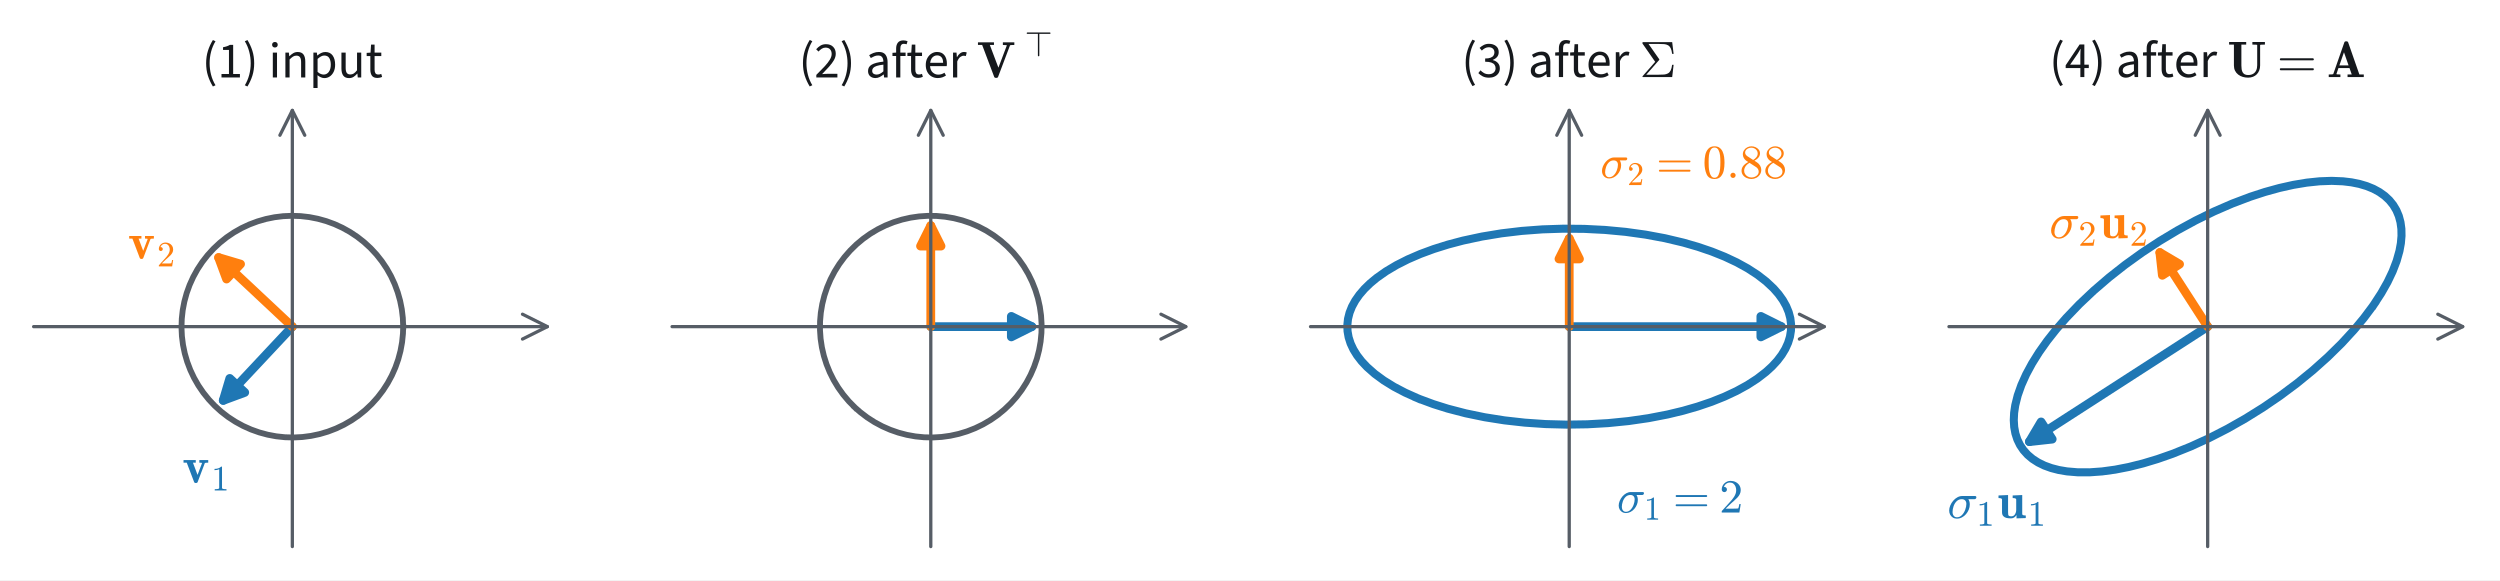
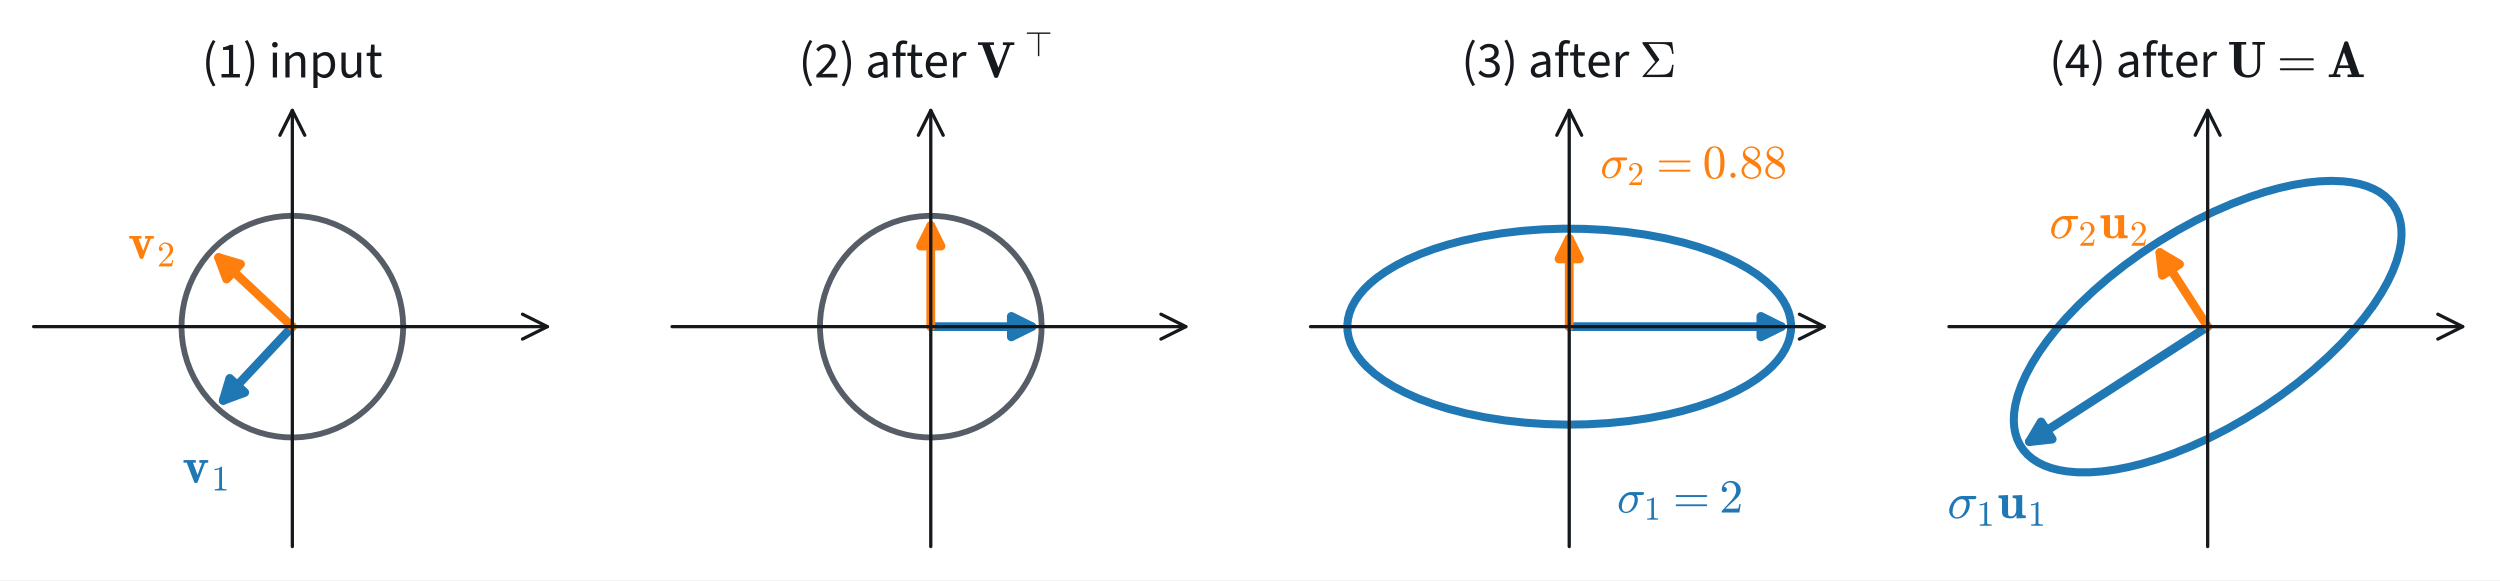
<svg xmlns="http://www.w3.org/2000/svg" xmlns:xlink="http://www.w3.org/1999/xlink" width="684pt" height="158.737pt" viewBox="0 0 684 158.737" version="1.1">
  <defs>
    <style type="text/css">*{stroke-linejoin: round; stroke-linecap: butt}</style>
  </defs>
  <g id="figure_1">
    <g id="patch_1">
      <path d="M 0 158.737  L 684 158.737  L 684 0  L 0 0  z " style="fill: #ffffff" />
    </g>
    <g id="axes_1">
      <g id="line2d_1">
        <path d="M 110.309 89.368  L 110.215 86.983  L 109.933 84.613  L 109.467 82.272  L 108.817 79.974  L 107.989 77.736  L 106.987 75.569  L 105.818 73.488  L 104.489 71.505  L 103.008 69.632  L 101.384 67.883  L 99.628 66.266  L 97.75 64.792  L 95.762 63.471  L 93.676 62.31  L 91.505 61.317  L 89.263 60.497  L 86.963 59.857  L 84.62 59.399  L 82.249 59.127  L 79.863 59.043  L 77.478 59.146  L 75.109 59.437  L 72.77 59.913  L 70.475 60.571  L 68.24 61.408  L 66.077 62.419  L 64 63.596  L 62.022 64.933  L 60.156 66.421  L 58.413 68.052  L 56.803 69.814  L 55.336 71.698  L 54.023 73.691  L 52.87 75.782  L 51.886 77.956  L 51.075 80.202  L 50.444 82.504  L 49.995 84.849  L 49.733 87.221  L 49.657 89.607  L 49.77 91.992  L 50.07 94.36  L 50.555 96.697  L 51.223 98.989  L 52.069 101.221  L 53.088 103.38  L 54.273 105.452  L 55.618 107.425  L 57.114 109.285  L 58.751 111.022  L 60.52 112.625  L 62.409 114.084  L 64.408 115.39  L 66.503 116.534  L 68.681 117.51  L 70.93 118.312  L 73.234 118.934  L 75.581 119.373  L 77.955 119.627  L 80.341 119.692  L 82.725 119.57  L 85.092 119.261  L 87.427 118.767  L 89.716 118.09  L 91.945 117.235  L 94.1 116.208  L 96.168 115.015  L 98.135 113.662  L 99.989 112.159  L 101.72 110.515  L 103.316 108.74  L 104.767 106.844  L 106.065 104.841  L 107.201 102.741  L 108.169 100.559  L 108.961 98.307  L 109.575 96  L 110.005 93.652  L 110.249 91.277  L 110.309 89.368  L 110.309 89.368  " clip-path="url(#p57e24aa591)" style="fill: none; stroke: #565d66; stroke-width: 1.6; stroke-linecap: square" />
      </g>
      <g id="patch_2">
        <path d="M 79.983 89.368  Q 69.615 100.434 61.083 109.541  " style="fill: none; stroke: #1f77b4; stroke-width: 2.4; stroke-linecap: round" />
        <path d="M 66.955 107.369  L 61.083 109.541  L 62.868 103.54  z " style="fill: #1f77b4; stroke: #1f77b4; stroke-width: 2.4; stroke-linecap: round" />
      </g>
      <g id="patch_3">
        <path d="M 79.983 89.368  Q 68.917 79.001 59.81 70.469  " style="fill: none; stroke: #ff7f0e; stroke-width: 2.4; stroke-linecap: round" />
        <path d="M 61.982 76.341  L 59.81 70.469  L 65.811 72.254  z " style="fill: #ff7f0e; stroke: #ff7f0e; stroke-width: 2.4; stroke-linecap: round" />
      </g>
      <g id="text_1">
        <g style="fill: #1f77b4" transform="translate(49.90442 132.1748) scale(0.14 -0.14)">
          <defs>
            <path id="Cmb10-25" d="M 1466 91  L 544 2516  L 141 2516  L 141 2841  L 1672 2841  L 1672 2516  L 1319 2516  L 1894 984  L 2456 2463  Q 2456 2494 2342 2505  Q 2228 2516 2119 2516  L 2119 2841  L 3231 2841  L 3231 2516  Q 2828 2516 2803 2456  L 1906 91  Q 1866 -25 1741 -25  L 1631 -25  Q 1506 -25 1466 91  z " transform="scale(0.015625)" />
            <path id="Cmr10-64" d="M 594 0  L 594 225  Q 1394 225 1394 428  L 1394 3788  Q 1063 3628 556 3628  L 556 3853  Q 1341 3853 1741 4263  L 1831 4263  Q 1853 4263 1873 4245  Q 1894 4228 1894 4206  L 1894 428  Q 1894 225 2694 225  L 2694 0  L 594 0  z " transform="scale(0.015625)" />
          </defs>
          <use xlink:href="#Cmb10-25" transform="translate(0 0.609375)" />
          <use xlink:href="#Cmr10-64" transform="translate(56.68984 -14.39059) scale(0.7)" />
        </g>
      </g>
      <g id="text_2">
        <g style="fill: #ff7f0e" transform="translate(35.03433 70.86829) scale(0.14 -0.14)">
          <defs>
            <path id="Cmr10-31" d="M 319 0  L 319 172  Q 319 188 331 206  L 1325 1306  Q 1550 1550 1690 1715  Q 1831 1881 1968 2097  Q 2106 2313 2186 2536  Q 2266 2759 2266 3009  Q 2266 3272 2169 3511  Q 2072 3750 1880 3894  Q 1688 4038 1416 4038  Q 1138 4038 916 3870  Q 694 3703 603 3438  Q 628 3444 672 3444  Q 816 3444 917 3347  Q 1019 3250 1019 3097  Q 1019 2950 917 2848  Q 816 2747 672 2747  Q 522 2747 420 2851  Q 319 2956 319 3097  Q 319 3338 409 3548  Q 500 3759 670 3923  Q 841 4088 1055 4175  Q 1269 4263 1509 4263  Q 1875 4263 2190 4108  Q 2506 3953 2690 3670  Q 2875 3388 2875 3009  Q 2875 2731 2753 2481  Q 2631 2231 2440 2026  Q 2250 1822 1953 1562  Q 1656 1303 1563 1216  L 838 519  L 1453 519  Q 1906 519 2211 526  Q 2516 534 2534 550  Q 2609 631 2688 1141  L 2875 1141  L 2694 0  L 319 0  z " transform="scale(0.015625)" />
          </defs>
          <use xlink:href="#Cmb10-25" transform="translate(0 0.609375)" />
          <use xlink:href="#Cmr10-31" transform="translate(56.68984 -14.39059) scale(0.7)" />
        </g>
      </g>
      <g id="patch_4">
-         <path d="M 9.203 89.368  Q 79.983 89.368 149.757 89.368  " style="fill: none; stroke: #565d66; stroke-width: 0.9; stroke-linecap: round" />
-         <path d="M 142.957 85.968  L 149.757 89.368  L 142.957 92.768  " style="fill: none; stroke: #565d66; stroke-width: 0.9; stroke-linecap: round" />
+         <path d="M 9.203 89.368  Q 79.983 89.368 149.757 89.368  " style="fill: none; stroke: #15181c; stroke-width: 0.9; stroke-linecap: round" />
+         <path d="M 142.957 85.968  L 149.757 89.368  L 142.957 92.768  " style="fill: none; stroke: #15181c; stroke-width: 0.9; stroke-linecap: round" />
      </g>
      <g id="patch_5">
-         <path d="M 79.983 149.537  Q 79.983 89.367 79.983 30.204  " style="fill: none; stroke: #565d66; stroke-width: 0.9; stroke-linecap: round" />
-         <path d="M 76.583 37.004  L 79.983 30.204  L 83.383 37.004  " style="fill: none; stroke: #565d66; stroke-width: 0.9; stroke-linecap: round" />
+         <path d="M 79.983 149.537  Q 79.983 89.367 79.983 30.204  " style="fill: none; stroke: #15181c; stroke-width: 0.9; stroke-linecap: round" />
+         <path d="M 76.583 37.004  L 79.983 30.204  L 83.383 37.004  " style="fill: none; stroke: #15181c; stroke-width: 0.9; stroke-linecap: round" />
      </g>
      <g id="text_3">
        <g style="fill: #15181c" transform="translate(55.25183 21.2) scale(0.14 -0.14)">
          <defs>
            <path id="SourceSans3-Regular-5a2" d="M 1370 -1126  Q 973 -480 749 227  Q 525 934 525 1779  Q 525 2624 749 3334  Q 973 4045 1370 4685  L 1696 4531  Q 1325 3923 1142 3216  Q 960 2509 960 1779  Q 960 1050 1142 342  Q 1325 -365 1696 -973  L 1370 -1126  z " transform="scale(0.015625)" />
            <path id="SourceSans3-Regular-536" d="M 506 0  L 506 435  L 1440 435  L 1440 3443  L 698 3443  L 698 3782  Q 979 3834 1187 3907  Q 1395 3981 1562 4083  L 1965 4083  L 1965 435  L 2810 435  L 2810 0  L 506 0  z " transform="scale(0.015625)" />
            <path id="SourceSans3-Regular-5a3" d="M 570 -1126  L 243 -973  Q 614 -365 796 342  Q 979 1050 979 1779  Q 979 2509 796 3216  Q 614 3923 243 4531  L 570 4685  Q 966 4045 1190 3334  Q 1414 2624 1414 1779  Q 1414 934 1190 227  Q 966 -480 570 -1126  z " transform="scale(0.015625)" />
            <path id="SourceSans3-Regular-1" transform="scale(0.015625)" />
            <path id="SourceSans3-Regular-24" d="M 525 0  L 525 3110  L 1050 3110  L 1050 0  L 525 0  z M 787 3750  Q 633 3750 534 3843  Q 435 3936 435 4096  Q 435 4250 534 4346  Q 633 4442 787 4442  Q 941 4442 1040 4346  Q 1139 4250 1139 4096  Q 1139 3936 1040 3843  Q 941 3750 787 3750  z " transform="scale(0.015625)" />
            <path id="SourceSans3-Regular-29" d="M 525 0  L 525 3110  L 960 3110  L 1005 2662  L 1024 2662  Q 1248 2886 1497 3036  Q 1747 3187 2067 3187  Q 2560 3187 2787 2876  Q 3014 2566 3014 1971  L 3014 0  L 2490 0  L 2490 1901  Q 2490 2336 2349 2534  Q 2208 2733 1901 2733  Q 1664 2733 1475 2611  Q 1286 2490 1050 2253  L 1050 0  L 525 0  z " transform="scale(0.015625)" />
            <path id="SourceSans3-Regular-2b" d="M 525 -1312  L 525 3110  L 960 3110  L 1005 2752  L 1024 2752  Q 1235 2931 1488 3059  Q 1741 3187 2016 3187  Q 2618 3187 2931 2755  Q 3245 2323 3245 1600  Q 3245 1075 3056 697  Q 2867 320 2563 121  Q 2259 -77 1901 -77  Q 1683 -77 1468 19  Q 1254 115 1037 282  L 1050 -262  L 1050 -1312  L 525 -1312  z M 1811 365  Q 2195 365 2448 694  Q 2701 1024 2701 1600  Q 2701 2112 2512 2429  Q 2323 2746 1882 2746  Q 1683 2746 1481 2637  Q 1280 2528 1050 2323  L 1050 691  Q 1261 512 1459 438  Q 1658 365 1811 365  z " transform="scale(0.015625)" />
            <path id="SourceSans3-Regular-30" d="M 1434 -77  Q 941 -77 710 233  Q 480 544 480 1139  L 480 3110  L 1011 3110  L 1011 1210  Q 1011 774 1148 576  Q 1286 378 1594 378  Q 1837 378 2025 502  Q 2214 627 2432 902  L 2432 3110  L 2957 3110  L 2957 0  L 2522 0  L 2477 486  L 2458 486  Q 2240 230 1997 76  Q 1754 -77 1434 -77  z " transform="scale(0.015625)" />
            <path id="SourceSans3-Regular-2f" d="M 1504 -58  Q 1005 -58 809 227  Q 614 512 614 979  L 614 2682  L 154 2682  L 154 3078  L 640 3110  L 704 4109  L 1146 4109  L 1146 3110  L 1984 3110  L 1984 2682  L 1146 2682  L 1146 966  Q 1146 685 1251 528  Q 1357 371 1626 371  Q 1709 371 1798 387  Q 1888 403 1978 448  L 2086 77  Q 1965 13 1814 -22  Q 1664 -58 1504 -58  z " transform="scale(0.015625)" />
          </defs>
          <use xlink:href="#SourceSans3-Regular-5a2" />
          <use xlink:href="#SourceSans3-Regular-536" transform="translate(30.29688 0)" />
          <use xlink:href="#SourceSans3-Regular-5a3" transform="translate(80 0)" />
          <use xlink:href="#SourceSans3-Regular-1" transform="translate(110.2969 0)" />
          <use xlink:href="#SourceSans3-Regular-24" transform="translate(130.2969 0)" />
          <use xlink:href="#SourceSans3-Regular-29" transform="translate(154.8906 0)" />
          <use xlink:href="#SourceSans3-Regular-2b" transform="translate(209.5938 0)" />
          <use xlink:href="#SourceSans3-Regular-30" transform="translate(265.0938 0)" />
          <use xlink:href="#SourceSans3-Regular-2f" transform="translate(319.5 0)" />
        </g>
      </g>
    </g>
    <g id="axes_2">
      <g id="line2d_2">
        <path d="M 233.927 111.499  L 232.25 109.8  L 230.713 107.974  L 229.323 106.032  L 228.091 103.988  L 227.024 101.853  L 226.127 99.64  L 225.408 97.364  L 224.87 95.038  L 224.516 92.677  L 224.349 90.296  L 224.37 87.909  L 224.579 85.531  L 224.974 83.177  L 225.553 80.861  L 226.312 78.598  L 227.247 76.401  L 228.352 74.285  L 229.62 72.263  L 231.043 70.346  L 232.612 68.547  L 234.318 66.877  L 236.15 65.347  L 238.097 63.966  L 240.146 62.741  L 242.286 61.682  L 244.502 60.795  L 246.781 60.084  L 249.108 59.555  L 251.471 59.211  L 253.853 59.053  L 256.24 59.084  L 258.617 59.302  L 260.969 59.706  L 263.283 60.294  L 265.543 61.062  L 267.736 62.006  L 269.848 63.119  L 271.865 64.395  L 273.776 65.825  L 275.569 67.402  L 277.232 69.114  L 278.755 70.953  L 280.129 72.905  L 281.345 74.959  L 282.396 77.102  L 283.274 79.322  L 283.976 81.604  L 284.496 83.933  L 284.831 86.297  L 284.979 88.68  L 284.939 91.066  L 284.712 93.443  L 284.298 95.794  L 283.701 98.105  L 282.924 100.362  L 281.972 102.551  L 280.85 104.658  L 279.567 106.671  L 278.129 108.576  L 276.545 110.363  L 274.826 112.019  L 272.982 113.535  L 271.024 114.901  L 268.965 116.109  L 266.818 117.151  L 264.595 118.021  L 262.31 118.714  L 259.978 119.225  L 257.614 119.55  L 255.23 119.689  L 252.844 119.64  L 250.468 119.403  L 248.119 118.981  L 245.81 118.374  L 243.556 117.588  L 241.371 116.627  L 239.268 115.498  L 237.26 114.206  L 235.361 112.76  L 233.927 111.499  L 233.927 111.499  " clip-path="url(#p62e42b0fc3)" style="fill: none; stroke: #565d66; stroke-width: 1.6; stroke-linecap: square" />
      </g>
      <g id="patch_6">
        <path d="M 254.661 89.368  Q 269.824 89.368 282.304 89.368  " style="fill: none; stroke: #1f77b4; stroke-width: 2.4; stroke-linecap: round" />
        <path d="M 276.704 86.568  L 282.304 89.368  L 276.704 92.168  z " style="fill: #1f77b4; stroke: #1f77b4; stroke-width: 2.4; stroke-linecap: round" />
      </g>
      <g id="patch_7">
        <path d="M 254.661 89.368  Q 254.661 74.205 254.661 61.726  " style="fill: none; stroke: #ff7f0e; stroke-width: 2.4; stroke-linecap: round" />
        <path d="M 251.861 67.326  L 254.661 61.726  L 257.461 67.326  z " style="fill: #ff7f0e; stroke: #ff7f0e; stroke-width: 2.4; stroke-linecap: round" />
      </g>
      <g id="patch_8">
-         <path d="M 183.882 89.368  Q 254.662 89.368 324.435 89.368  " style="fill: none; stroke: #565d66; stroke-width: 0.9; stroke-linecap: round" />
-         <path d="M 317.635 85.968  L 324.435 89.368  L 317.635 92.768  " style="fill: none; stroke: #565d66; stroke-width: 0.9; stroke-linecap: round" />
+         <path d="M 183.882 89.368  Q 254.662 89.368 324.435 89.368  " style="fill: none; stroke: #15181c; stroke-width: 0.9; stroke-linecap: round" />
+         <path d="M 317.635 85.968  L 324.435 89.368  L 317.635 92.768  " style="fill: none; stroke: #15181c; stroke-width: 0.9; stroke-linecap: round" />
      </g>
      <g id="patch_9">
-         <path d="M 254.661 149.537  Q 254.661 89.367 254.661 30.204  " style="fill: none; stroke: #565d66; stroke-width: 0.9; stroke-linecap: round" />
-         <path d="M 251.261 37.004  L 254.661 30.204  L 258.061 37.004  " style="fill: none; stroke: #565d66; stroke-width: 0.9; stroke-linecap: round" />
+         <path d="M 254.661 149.537  Q 254.661 89.367 254.661 30.204  " style="fill: none; stroke: #15181c; stroke-width: 0.9; stroke-linecap: round" />
+         <path d="M 251.261 37.004  L 254.661 30.204  L 258.061 37.004  " style="fill: none; stroke: #15181c; stroke-width: 0.9; stroke-linecap: round" />
      </g>
      <g id="text_4">
        <g style="fill: #15181c" transform="translate(218.5409 21.2) scale(0.14 -0.14)">
          <defs>
            <path id="SourceSans3-Regular-537" d="M 256 0  L 256 320  Q 870 922 1299 1386  Q 1728 1850 1952 2227  Q 2176 2605 2176 2931  Q 2176 3283 1984 3507  Q 1792 3731 1402 3731  Q 1146 3731 928 3587  Q 710 3443 531 3238  L 237 3526  Q 493 3814 784 3987  Q 1075 4160 1466 4160  Q 2035 4160 2361 3830  Q 2688 3501 2688 2963  Q 2688 2566 2467 2176  Q 2246 1786 1862 1357  Q 1478 928 979 416  Q 1146 429 1325 441  Q 1504 454 1664 454  L 2893 454  L 2893 0  L 256 0  z " transform="scale(0.015625)" />
            <path id="SourceSans3-Regular-1c" d="M 1242 -77  Q 851 -77 588 153  Q 326 384 326 806  Q 326 1331 787 1600  Q 1248 1869 2246 1978  Q 2246 2176 2188 2349  Q 2131 2522 1993 2634  Q 1856 2746 1600 2746  Q 1331 2746 1094 2643  Q 858 2541 672 2426  L 467 2784  Q 685 2931 1001 3059  Q 1318 3187 1690 3187  Q 2259 3187 2515 2838  Q 2771 2490 2771 1907  L 2771 0  L 2336 0  L 2291 371  L 2272 371  Q 2042 186 1789 54  Q 1536 -77 1242 -77  z M 1389 358  Q 1613 358 1817 460  Q 2022 563 2246 762  L 2246 1600  Q 1722 1542 1414 1440  Q 1107 1338 976 1190  Q 845 1043 845 838  Q 845 582 1005 470  Q 1165 358 1389 358  z " transform="scale(0.015625)" />
            <path id="SourceSans3-Regular-21" d="M 614 0  L 614 2682  L 154 2682  L 154 3078  L 614 3110  L 614 3603  Q 614 4077 835 4355  Q 1056 4634 1523 4634  Q 1670 4634 1804 4605  Q 1939 4576 2042 4531  L 1926 4147  Q 1734 4205 1574 4205  Q 1139 4205 1139 3603  L 1139 3110  L 1798 3110  L 1798 2682  L 1139 2682  L 1139 0  L 614 0  z " transform="scale(0.015625)" />
            <path id="SourceSans3-Regular-20" d="M 1702 2758  Q 1510 2758 1328 2665  Q 1146 2573 1014 2368  Q 883 2163 838 1830  L 2458 1830  Q 2458 2285 2259 2521  Q 2061 2758 1702 2758  z M 1786 -77  Q 1370 -77 1027 115  Q 685 307 486 675  Q 288 1043 288 1555  Q 288 2061 489 2425  Q 691 2790 1014 2988  Q 1338 3187 1696 3187  Q 2298 3187 2614 2790  Q 2931 2394 2931 1728  Q 2931 1645 2924 1568  Q 2918 1491 2906 1414  L 826 1414  Q 864 890 1161 621  Q 1459 352 1850 352  Q 2074 352 2269 416  Q 2464 480 2624 589  L 2816 243  Q 2611 102 2358 12  Q 2106 -77 1786 -77  z " transform="scale(0.015625)" />
            <path id="SourceSans3-Regular-2d" d="M 525 0  L 525 3110  L 960 3110  L 1005 2547  L 1024 2547  Q 1178 2842 1408 3014  Q 1638 3187 1907 3187  Q 2093 3187 2240 3123  L 2125 2675  Q 2054 2694 1993 2704  Q 1933 2714 1837 2714  Q 1638 2714 1424 2554  Q 1210 2394 1050 1997  L 1050 0  L 525 0  z " transform="scale(0.015625)" />
            <path id="Cmb10-7a" d="M 2175 63  L 666 4063  L 141 4063  L 141 4391  L 2144 4391  L 2144 4063  L 1625 4063  L 2700 1222  L 3756 4013  Q 3756 4028 3700 4036  Q 3644 4044 3616 4044  Q 3434 4063 3256 4063  L 3256 4391  L 4691 4391  L 4691 4063  Q 4522 4063 4340 4053  Q 4159 4044 4147 4006  L 2656 63  Q 2616 -50 2491 -50  L 2344 -50  Q 2222 -50 2175 63  z " transform="scale(0.015625)" />
            <path id="Cmsy10-64" d="M 2363 122  L 2363 4006  L 481 4006  Q 428 4006 393 4047  Q 359 4088 359 4134  Q 359 4181 393 4222  Q 428 4263 481 4263  L 4506 4263  Q 4553 4263 4587 4222  Q 4622 4181 4622 4134  Q 4622 4088 4587 4047  Q 4553 4006 4506 4006  L 2619 4006  L 2619 122  Q 2619 69 2578 34  Q 2538 0 2491 0  Q 2438 0 2400 34  Q 2363 69 2363 122  z " transform="scale(0.015625)" />
          </defs>
          <use xlink:href="#SourceSans3-Regular-5a2" transform="translate(0 0.084203)" />
          <use xlink:href="#SourceSans3-Regular-537" transform="translate(30.29997 0.084203)" />
          <use xlink:href="#SourceSans3-Regular-5a3" transform="translate(79.99992 0.084203)" />
          <use xlink:href="#SourceSans3-Regular-1" transform="translate(110.2999 0.084203)" />
          <use xlink:href="#SourceSans3-Regular-1c" transform="translate(130.2999 0.084203)" />
          <use xlink:href="#SourceSans3-Regular-21" transform="translate(180.6998 0.084203)" />
          <use xlink:href="#SourceSans3-Regular-2f" transform="translate(209.8998 0.084203)" />
          <use xlink:href="#SourceSans3-Regular-20" transform="translate(243.6998 0.084203)" />
          <use xlink:href="#SourceSans3-Regular-2d" transform="translate(293.2997 0.084203)" />
          <use xlink:href="#SourceSans3-Regular-1" transform="translate(327.9997 0.084203)" />
          <use xlink:href="#Cmb10-7a" transform="translate(347.9997 0.084203)" />
          <use xlink:href="#Cmsy10-64" transform="translate(441.4923 41.37344) scale(0.7)" />
        </g>
      </g>
    </g>
    <g id="axes_3">
      <g id="line2d_3">
        <path d="M 387.827 108.933  L 384.471 107.431  L 381.392 105.817  L 378.611 104.1  L 376.144 102.293  L 374.006 100.405  L 372.543 98.845  L 371.305 97.248  L 370.296 95.619  L 369.522 93.966  L 368.986 92.294  L 368.688 90.61  L 368.632 88.922  L 368.816 87.236  L 369.24 85.558  L 369.902 83.895  L 370.8 82.253  L 371.931 80.64  L 373.289 79.062  L 374.869 77.524  L 376.666 76.034  L 379.204 74.246  L 382.053 72.551  L 385.195 70.961  L 388.611 69.485  L 392.279 68.132  L 396.176 66.911  L 400.28 65.828  L 405.439 64.723  L 410.811 63.837  L 416.348 63.179  L 422.002 62.755  L 427.721 62.568  L 433.454 62.62  L 439.151 62.91  L 444.76 63.437  L 450.231 64.195  L 455.517 65.178  L 460.568 66.376  L 464.567 67.532  L 468.347 68.823  L 471.886 70.242  L 475.161 71.779  L 478.153 73.425  L 480.841 75.17  L 483.211 77.002  L 485.247 78.912  L 486.626 80.487  L 487.779 82.097  L 488.7 83.735  L 489.385 85.396  L 489.832 87.073  L 490.039 88.759  L 490.006 90.448  L 489.732 92.132  L 489.218 93.805  L 488.467 95.461  L 487.481 97.092  L 486.265 98.693  L 484.823 100.257  L 483.16 101.777  L 480.783 103.608  L 478.087 105.351  L 475.09 106.994  L 471.808 108.529  L 468.264 109.945  L 464.478 111.233  L 460.474 112.385  L 456.278 113.395  L 451.024 114.411  L 445.577 115.202  L 439.985 115.763  L 434.299 116.089  L 428.567 116.177  L 422.843 116.025  L 417.177 115.635  L 411.619 115.012  L 406.219 114.159  L 401.026 113.085  L 396.085 111.8  L 392.192 110.576  L 388.53 109.22  L 387.827 108.933  L 387.827 108.933  " clip-path="url(#pa9c3e6f1cd)" style="fill: none; stroke: #1f77b4; stroke-width: 2.2; stroke-linecap: square" />
      </g>
      <g id="patch_10">
        <path d="M 429.339 89.368  Q 459.697 89.368 487.372 89.368  " style="fill: none; stroke: #1f77b4; stroke-width: 2.4; stroke-linecap: round" />
        <path d="M 481.772 86.568  L 487.372 89.368  L 481.772 92.168  z " style="fill: #1f77b4; stroke: #1f77b4; stroke-width: 2.4; stroke-linecap: round" />
      </g>
      <g id="patch_11">
        <path d="M 429.339 89.368  Q 429.339 75.963 429.339 65.241  " style="fill: none; stroke: #ff7f0e; stroke-width: 2.4; stroke-linecap: round" />
        <path d="M 426.539 70.841  L 429.339 65.241  L 432.139 70.841  z " style="fill: #ff7f0e; stroke: #ff7f0e; stroke-width: 2.4; stroke-linecap: round" />
      </g>
      <g id="text_5">
        <g style="fill: #1f77b4" transform="translate(442.4071 140.2761) scale(0.13 -0.13)">
          <defs>
            <path id="Cmmi10-15" d="M 1197 -72  Q 913 -72 692 64  Q 472 200 351 431  Q 231 663 231 941  Q 231 1238 365 1566  Q 500 1894 733 2166  Q 966 2438 1259 2598  Q 1553 2759 1863 2759  L 3475 2759  Q 3541 2759 3587 2715  Q 3634 2672 3634 2597  Q 3634 2503 3567 2433  Q 3500 2363 3406 2363  L 2625 2363  Q 2809 2088 2809 1697  Q 2809 1375 2684 1062  Q 2559 750 2337 492  Q 2116 234 1820 81  Q 1525 -72 1197 -72  z M 1203 97  Q 1553 97 1823 370  Q 2094 644 2237 1039  Q 2381 1434 2381 1772  Q 2381 2047 2229 2205  Q 2078 2363 1806 2363  Q 1434 2363 1173 2113  Q 913 1863 783 1484  Q 653 1106 653 756  Q 653 481 798 289  Q 944 97 1203 97  z " transform="scale(0.015625)" />
            <path id="Cmr10-29" d="M 481 850  Q 428 850 393 890  Q 359 931 359 978  Q 359 1031 393 1068  Q 428 1106 481 1106  L 4500 1106  Q 4547 1106 4581 1068  Q 4616 1031 4616 978  Q 4616 931 4581 890  Q 4547 850 4500 850  L 481 850  z M 481 2094  Q 428 2094 393 2131  Q 359 2169 359 2222  Q 359 2269 393 2309  Q 428 2350 481 2350  L 4500 2350  Q 4547 2350 4581 2309  Q 4616 2269 4616 2222  Q 4616 2169 4581 2131  Q 4547 2094 4500 2094  L 481 2094  z " transform="scale(0.015625)" />
          </defs>
          <use xlink:href="#Cmmi10-15" transform="translate(0 0.390625)" />
          <use xlink:href="#Cmr10-64" transform="translate(57.08008 -14.60934) scale(0.7)" />
          <use xlink:href="#Cmr10-29" transform="translate(117.8006 0.390625)" />
          <use xlink:href="#Cmr10-31" transform="translate(215.4862 0.390625)" />
        </g>
      </g>
      <g id="text_6">
        <g style="fill: #ff7f0e" transform="translate(437.8304 48.73917) scale(0.13 -0.13)">
          <defs>
            <path id="Cmr10-28" d="M 1600 -141  Q 816 -141 533 504  Q 250 1150 250 2041  Q 250 2597 351 3087  Q 453 3578 754 3920  Q 1056 4263 1600 4263  Q 2022 4263 2290 4056  Q 2559 3850 2700 3523  Q 2841 3197 2892 2823  Q 2944 2450 2944 2041  Q 2944 1491 2842 1011  Q 2741 531 2444 195  Q 2147 -141 1600 -141  z M 1600 25  Q 1956 25 2131 390  Q 2306 756 2347 1200  Q 2388 1644 2388 2144  Q 2388 2625 2347 3031  Q 2306 3438 2132 3767  Q 1959 4097 1600 4097  Q 1238 4097 1063 3765  Q 888 3434 847 3029  Q 806 2625 806 2144  Q 806 1788 823 1472  Q 841 1156 916 820  Q 991 484 1158 254  Q 1325 25 1600 25  z " transform="scale(0.015625)" />
            <path id="Cmmi10-33" d="M 538 353  Q 538 497 644 600  Q 750 703 891 703  Q 978 703 1062 656  Q 1147 609 1194 525  Q 1241 441 1241 353  Q 1241 213 1137 106  Q 1034 0 891 0  Q 750 0 644 106  Q 538 213 538 353  z " transform="scale(0.015625)" />
            <path id="Cmr10-4d" d="M 269 972  Q 269 1356 522 1651  Q 775 1947 1172 2144  L 934 2297  Q 716 2441 578 2680  Q 441 2919 441 3181  Q 441 3488 602 3734  Q 763 3981 1030 4122  Q 1297 4263 1600 4263  Q 1884 4263 2148 4147  Q 2413 4031 2583 3815  Q 2753 3600 2753 3303  Q 2753 3088 2651 2903  Q 2550 2719 2373 2572  Q 2197 2425 1997 2322  L 2363 2088  Q 2616 1922 2770 1653  Q 2925 1384 2925 1088  Q 2925 741 2739 456  Q 2553 172 2247 15  Q 1941 -141 1600 -141  Q 1269 -141 961 -6  Q 653 128 461 383  Q 269 638 269 972  z M 616 972  Q 616 719 755 509  Q 894 300 1122 181  Q 1350 63 1600 63  Q 1972 63 2275 280  Q 2578 497 2578 856  Q 2578 978 2529 1098  Q 2481 1219 2395 1317  Q 2309 1416 2203 1478  L 1344 2034  Q 1144 1928 976 1765  Q 809 1603 712 1400  Q 616 1197 616 972  z M 1056 2925  L 1831 2425  Q 2100 2581 2272 2803  Q 2444 3025 2444 3303  Q 2444 3519 2323 3698  Q 2203 3878 2009 3978  Q 1816 4078 1594 4078  Q 1400 4078 1203 4003  Q 1006 3928 878 3779  Q 750 3631 750 3431  Q 750 3131 1056 2925  z " transform="scale(0.015625)" />
          </defs>
          <use xlink:href="#Cmmi10-15" transform="translate(0 0.390625)" />
          <use xlink:href="#Cmr10-31" transform="translate(57.08008 -14.60934) scale(0.7)" />
          <use xlink:href="#Cmr10-29" transform="translate(117.8006 0.390625)" />
          <use xlink:href="#Cmr10-28" transform="translate(215.4862 0.390625)" />
          <use xlink:href="#Cmmi10-33" transform="translate(265.4862 0.390625)" />
          <use xlink:href="#Cmr10-4d" transform="translate(293.1717 0.390625)" />
          <use xlink:href="#Cmr10-4d" transform="translate(343.1717 0.390625)" />
        </g>
      </g>
      <g id="patch_12">
-         <path d="M 358.56 89.368  Q 429.34 89.368 499.113 89.368  " style="fill: none; stroke: #565d66; stroke-width: 0.9; stroke-linecap: round" />
-         <path d="M 492.313 85.968  L 499.113 89.368  L 492.313 92.768  " style="fill: none; stroke: #565d66; stroke-width: 0.9; stroke-linecap: round" />
+         <path d="M 358.56 89.368  Q 429.34 89.368 499.113 89.368  " style="fill: none; stroke: #15181c; stroke-width: 0.9; stroke-linecap: round" />
+         <path d="M 492.313 85.968  L 499.113 89.368  L 492.313 92.768  " style="fill: none; stroke: #15181c; stroke-width: 0.9; stroke-linecap: round" />
      </g>
      <g id="patch_13">
-         <path d="M 429.339 149.537  Q 429.339 89.367 429.339 30.204  " style="fill: none; stroke: #565d66; stroke-width: 0.9; stroke-linecap: round" />
-         <path d="M 425.939 37.004  L 429.339 30.204  L 432.739 37.004  " style="fill: none; stroke: #565d66; stroke-width: 0.9; stroke-linecap: round" />
+         <path d="M 429.339 149.537  Q 429.339 89.367 429.339 30.204  " style="fill: none; stroke: #15181c; stroke-width: 0.9; stroke-linecap: round" />
+         <path d="M 425.939 37.004  L 429.339 30.204  L 432.739 37.004  " style="fill: none; stroke: #15181c; stroke-width: 0.9; stroke-linecap: round" />
      </g>
      <g id="text_7">
        <g style="fill: #15181c" transform="translate(399.8691 21.2) scale(0.14 -0.14)">
          <defs>
            <path id="SourceSans3-Regular-538" d="M 1510 -77  Q 1024 -77 697 99  Q 371 275 166 499  L 435 845  Q 621 653 870 505  Q 1120 358 1478 358  Q 1850 358 2086 563  Q 2323 768 2323 1107  Q 2323 1350 2198 1532  Q 2074 1715 1789 1817  Q 1504 1920 1018 1920  L 1018 2323  Q 1453 2323 1705 2425  Q 1958 2528 2067 2701  Q 2176 2874 2176 3085  Q 2176 3386 1987 3558  Q 1798 3731 1472 3731  Q 1216 3731 1001 3616  Q 787 3501 602 3315  L 320 3648  Q 557 3872 845 4016  Q 1133 4160 1491 4160  Q 2022 4160 2368 3888  Q 2714 3616 2714 3123  Q 2714 2752 2509 2515  Q 2304 2278 1971 2150  L 1971 2125  Q 2342 2042 2598 1776  Q 2854 1510 2854 1088  Q 2854 730 2675 467  Q 2496 205 2192 64  Q 1888 -77 1510 -77  z " transform="scale(0.015625)" />
            <path id="Cmr10-a" d="M 422 0  Q 359 0 359 72  Q 359 97 378 116  L 1953 1906  L 378 4172  Q 359 4191 359 4206  L 359 4313  Q 359 4331 379 4351  Q 400 4372 422 4372  L 4078 4372  L 4256 2906  L 4072 2906  Q 4016 3363 3889 3614  Q 3763 3866 3555 3981  Q 3347 4097 3083 4122  Q 2819 4147 2309 4147  L 1119 4147  L 2456 2234  Q 2472 2188 2472 2188  Q 2472 2150 2456 2144  L 831 294  L 2291 294  Q 2800 294 3067 319  Q 3334 344 3546 458  Q 3759 572 3889 830  Q 4019 1088 4072 1538  L 4256 1538  L 4078 0  L 422 0  z " transform="scale(0.015625)" />
          </defs>
          <use xlink:href="#SourceSans3-Regular-5a2" transform="translate(0 0.796875)" />
          <use xlink:href="#SourceSans3-Regular-538" transform="translate(30.29997 0.796875)" />
          <use xlink:href="#SourceSans3-Regular-5a3" transform="translate(79.99992 0.796875)" />
          <use xlink:href="#SourceSans3-Regular-1" transform="translate(110.2999 0.796875)" />
          <use xlink:href="#SourceSans3-Regular-1c" transform="translate(130.2999 0.796875)" />
          <use xlink:href="#SourceSans3-Regular-21" transform="translate(180.6998 0.796875)" />
          <use xlink:href="#SourceSans3-Regular-2f" transform="translate(209.8998 0.796875)" />
          <use xlink:href="#SourceSans3-Regular-20" transform="translate(243.6998 0.796875)" />
          <use xlink:href="#SourceSans3-Regular-2d" transform="translate(293.2997 0.796875)" />
          <use xlink:href="#SourceSans3-Regular-1" transform="translate(327.9997 0.796875)" />
          <use xlink:href="#Cmr10-a" transform="translate(347.9997 0.796875)" />
        </g>
      </g>
    </g>
    <g id="axes_4">
      <g id="line2d_4">
        <path d="M 649.507 83.303  L 651.512 80.221  L 653.224 77.196  L 654.631 74.246  L 655.724 71.389  L 656.496 68.645  L 656.88 66.54  L 657.055 64.527  L 657.019 62.611  L 656.773 60.802  L 656.318 59.107  L 655.655 57.531  L 654.787 56.081  L 653.718 54.764  L 652.452 53.584  L 650.994 52.546  L 649.349 51.653  L 647.525 50.911  L 645.528 50.321  L 643.367 49.886  L 641.049 49.607  L 637.947 49.481  L 634.634 49.602  L 631.132 49.969  L 627.461 50.58  L 623.646 51.432  L 619.708 52.518  L 615.674 53.834  L 610.739 55.701  L 605.745 57.87  L 600.735 60.319  L 595.754 63.027  L 590.847 65.971  L 586.058 69.123  L 581.429 72.455  L 577.001 75.939  L 572.814 79.542  L 568.906 83.233  L 565.311 86.979  L 562.578 90.118  L 560.101 93.253  L 557.896 96.363  L 555.978 99.43  L 554.356 102.435  L 553.043 105.359  L 552.045 108.183  L 551.37 110.892  L 551.064 112.963  L 550.969 114.941  L 551.083 116.817  L 551.408 118.584  L 551.941 120.236  L 552.681 121.765  L 553.625 123.165  L 554.768 124.432  L 556.107 125.559  L 557.636 126.543  L 559.349 127.38  L 561.239 128.065  L 563.298 128.598  L 565.519 128.974  L 568.509 129.224  L 571.719 129.227  L 575.13 128.983  L 578.719 128.493  L 582.465 127.761  L 586.344 126.791  L 590.333 125.589  L 594.407 124.163  L 599.372 122.167  L 604.378 119.88  L 609.381 117.32  L 614.336 114.51  L 619.2 111.477  L 623.927 108.246  L 628.478 104.847  L 632.81 101.309  L 636.885 97.665  L 640.667 93.948  L 644.122 90.189  L 646.729 87.05  L 649.071 83.925  L 649.507 83.303  L 649.507 83.303  " clip-path="url(#p856491b96f)" style="fill: none; stroke: #1f77b4; stroke-width: 2.2; stroke-linecap: square" />
      </g>
      <g id="patch_14">
        <path d="M 604.017 89.368  Q 578.508 105.827 555.253 120.83  " style="fill: none; stroke: #1f77b4; stroke-width: 2.4; stroke-linecap: round" />
        <path d="M 561.477 120.147  L 555.253 120.83  L 558.441 115.442  z " style="fill: #1f77b4; stroke: #1f77b4; stroke-width: 2.4; stroke-linecap: round" />
      </g>
      <g id="patch_15">
        <path d="M 604.017 89.368  Q 596.75 78.104 590.937 69.095  " style="fill: none; stroke: #ff7f0e; stroke-width: 2.4; stroke-linecap: round" />
        <path d="M 591.62 75.318  L 590.937 69.095  L 596.326 72.282  z " style="fill: #ff7f0e; stroke: #ff7f0e; stroke-width: 2.4; stroke-linecap: round" />
      </g>
      <g id="text_8">
        <g style="fill: #1f77b4" transform="translate(532.7884 141.8819) scale(0.14 -0.14)">
          <defs>
            <path id="Cmb10-5a" d="M 581 744  L 581 2322  Q 581 2503 141 2503  L 141 2828  L 1338 2881  L 1338 769  L 1338 744  Q 1338 516 1358 416  Q 1378 316 1464 267  Q 1550 219 1753 219  Q 2038 219 2197 467  Q 2356 716 2356 1019  L 2356 2322  Q 2356 2503 1913 2503  L 1913 2828  L 3109 2881  L 3109 506  Q 3109 391 3236 358  Q 3363 325 3553 325  L 3553 0  L 2394 -38  L 2394 384  Q 2134 -38 1697 -38  Q 1369 -38 1130 20  Q 891 78 736 250  Q 581 422 581 744  z " transform="scale(0.015625)" />
          </defs>
          <use xlink:href="#Cmmi10-15" transform="translate(0 0.984375)" />
          <use xlink:href="#Cmr10-64" transform="translate(57.08008 -14.01559) scale(0.7)" />
          <use xlink:href="#Cmb10-5a" transform="translate(97.80049 0.984375)" />
          <use xlink:href="#Cmr10-64" transform="translate(157.3224 -14.01559) scale(0.7)" />
        </g>
      </g>
      <g id="text_9">
        <g style="fill: #ff7f0e" transform="translate(560.6736 65.27797) scale(0.14 -0.14)">
          <use xlink:href="#Cmmi10-15" transform="translate(0 0.984375)" />
          <use xlink:href="#Cmr10-31" transform="translate(57.08008 -14.01559) scale(0.7)" />
          <use xlink:href="#Cmb10-5a" transform="translate(97.80049 0.984375)" />
          <use xlink:href="#Cmr10-31" transform="translate(157.3224 -14.01559) scale(0.7)" />
        </g>
      </g>
      <g id="patch_16">
-         <path d="M 533.238 89.368  Q 604.018 89.368 673.792 89.368  " style="fill: none; stroke: #565d66; stroke-width: 0.9; stroke-linecap: round" />
-         <path d="M 666.992 85.968  L 673.792 89.368  L 666.992 92.768  " style="fill: none; stroke: #565d66; stroke-width: 0.9; stroke-linecap: round" />
+         <path d="M 533.238 89.368  Q 604.018 89.368 673.792 89.368  " style="fill: none; stroke: #15181c; stroke-width: 0.9; stroke-linecap: round" />
+         <path d="M 666.992 85.968  L 673.792 89.368  L 666.992 92.768  " style="fill: none; stroke: #15181c; stroke-width: 0.9; stroke-linecap: round" />
      </g>
      <g id="patch_17">
-         <path d="M 604.017 149.537  Q 604.017 89.367 604.017 30.204  " style="fill: none; stroke: #565d66; stroke-width: 0.9; stroke-linecap: round" />
-         <path d="M 600.617 37.004  L 604.017 30.204  L 607.417 37.004  " style="fill: none; stroke: #565d66; stroke-width: 0.9; stroke-linecap: round" />
+         <path d="M 604.017 149.537  Q 604.017 89.367 604.017 30.204  " style="fill: none; stroke: #15181c; stroke-width: 0.9; stroke-linecap: round" />
+         <path d="M 600.617 37.004  L 604.017 30.204  L 607.417 37.004  " style="fill: none; stroke: #15181c; stroke-width: 0.9; stroke-linecap: round" />
      </g>
      <g id="text_10">
        <g style="fill: #15181c" transform="translate(560.6874 21.2) scale(0.14 -0.14)">
          <defs>
            <path id="SourceSans3-Regular-539" d="M 666 1549  L 1946 1549  L 1946 2733  Q 1946 2899 1958 3129  Q 1971 3360 1978 3520  L 1952 3520  Q 1875 3373 1792 3232  Q 1709 3091 1619 2944  L 666 1549  z M 1946 0  L 1946 1126  L 109 1126  L 109 1472  L 1856 4083  L 2445 4083  L 2445 1549  L 3002 1549  L 3002 1126  L 2445 1126  L 2445 0  L 1946 0  z " transform="scale(0.015625)" />
            <path id="Cmb10-3d" d="M 819 1453  L 819 4063  L 219 4063  L 219 4391  L 2356 4391  L 2356 4063  L 1753 4063  L 1753 1453  Q 1753 1197 1784 987  Q 1816 778 1902 612  Q 1988 447 2158 351  Q 2328 256 2597 256  Q 2966 256 3222 407  Q 3478 559 3604 832  Q 3731 1106 3731 1478  L 3731 4006  Q 3731 4028 3672 4039  Q 3613 4050 3578 4050  Q 3431 4063 3128 4063  L 3128 4391  L 4697 4391  L 4697 4063  Q 4397 4063 4250 4050  Q 4219 4050 4158 4039  Q 4097 4028 4097 4006  L 4097 1453  Q 4097 1122 3990 842  Q 3884 563 3687 356  Q 3491 150 3209 39  Q 2928 -72 2597 -72  Q 2247 -72 1928 22  Q 1609 116 1353 314  Q 1097 513 958 798  Q 819 1084 819 1453  z " transform="scale(0.015625)" />
            <path id="Cmb10-56" d="M 225 0  L 225 325  Q 775 325 794 384  L 2181 4353  Q 2228 4469 2344 4469  L 2491 4469  Q 2541 4469 2586 4436  Q 2631 4403 2650 4353  L 4056 325  L 4609 325  L 4609 0  L 2578 0  L 2578 325  L 3103 325  L 2822 1131  L 1441 1131  L 1184 378  Q 1184 325 1684 325  L 1684 0  L 225 0  z M 1556 1459  L 2706 1459  L 2131 3103  L 1556 1459  z " transform="scale(0.015625)" />
          </defs>
          <use xlink:href="#SourceSans3-Regular-5a2" transform="translate(0 0.796875)" />
          <use xlink:href="#SourceSans3-Regular-539" transform="translate(30.29997 0.796875)" />
          <use xlink:href="#SourceSans3-Regular-5a3" transform="translate(79.99992 0.796875)" />
          <use xlink:href="#SourceSans3-Regular-1" transform="translate(110.2999 0.796875)" />
          <use xlink:href="#SourceSans3-Regular-1c" transform="translate(130.2999 0.796875)" />
          <use xlink:href="#SourceSans3-Regular-21" transform="translate(180.6998 0.796875)" />
          <use xlink:href="#SourceSans3-Regular-2f" transform="translate(209.8998 0.796875)" />
          <use xlink:href="#SourceSans3-Regular-20" transform="translate(243.6998 0.796875)" />
          <use xlink:href="#SourceSans3-Regular-2d" transform="translate(293.2997 0.796875)" />
          <use xlink:href="#SourceSans3-Regular-1" transform="translate(327.9997 0.796875)" />
          <use xlink:href="#Cmb10-3d" transform="translate(347.9997 0.796875)" />
          <use xlink:href="#Cmr10-29" transform="translate(444.904 0.796875)" />
          <use xlink:href="#Cmb10-56" transform="translate(542.5896 0.796875)" />
        </g>
      </g>
    </g>
  </g>
  <defs>
    <clipPath id="p57e24aa591">
      <rect x="7.2" y="27.2" width="145.565" height="124.337" />
    </clipPath>
    <clipPath id="p62e42b0fc3">
      <rect x="181.878" y="27.2" width="145.565" height="124.337" />
    </clipPath>
    <clipPath id="pa9c3e6f1cd">
      <rect x="356.557" y="27.2" width="145.565" height="124.337" />
    </clipPath>
    <clipPath id="p856491b96f">
      <rect x="531.235" y="27.2" width="145.565" height="124.337" />
    </clipPath>
  </defs>
</svg>
